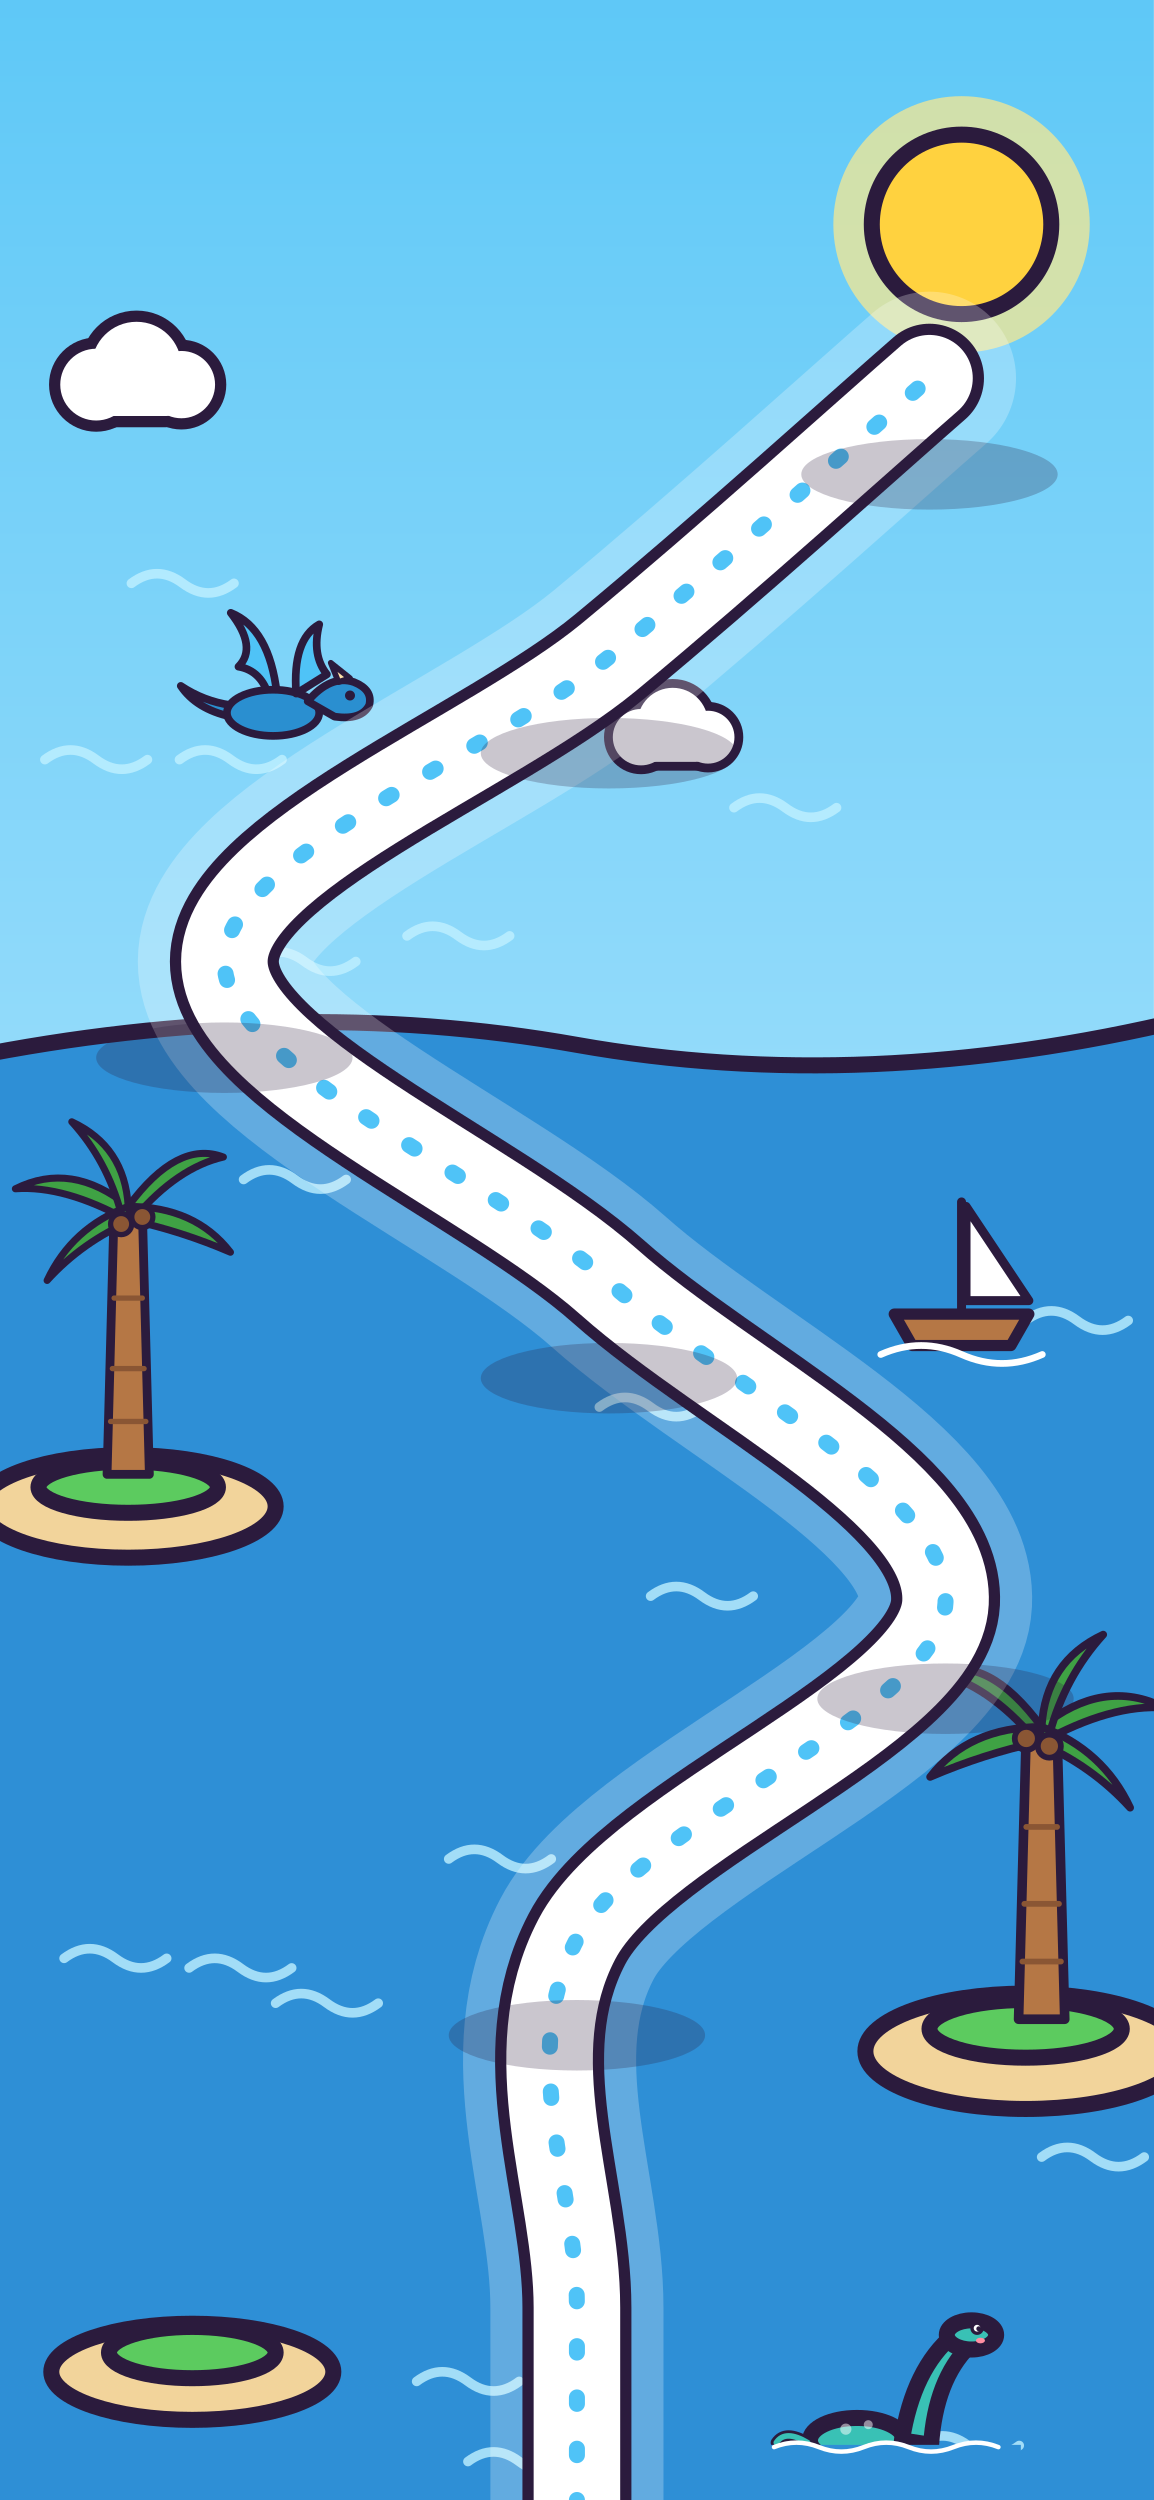
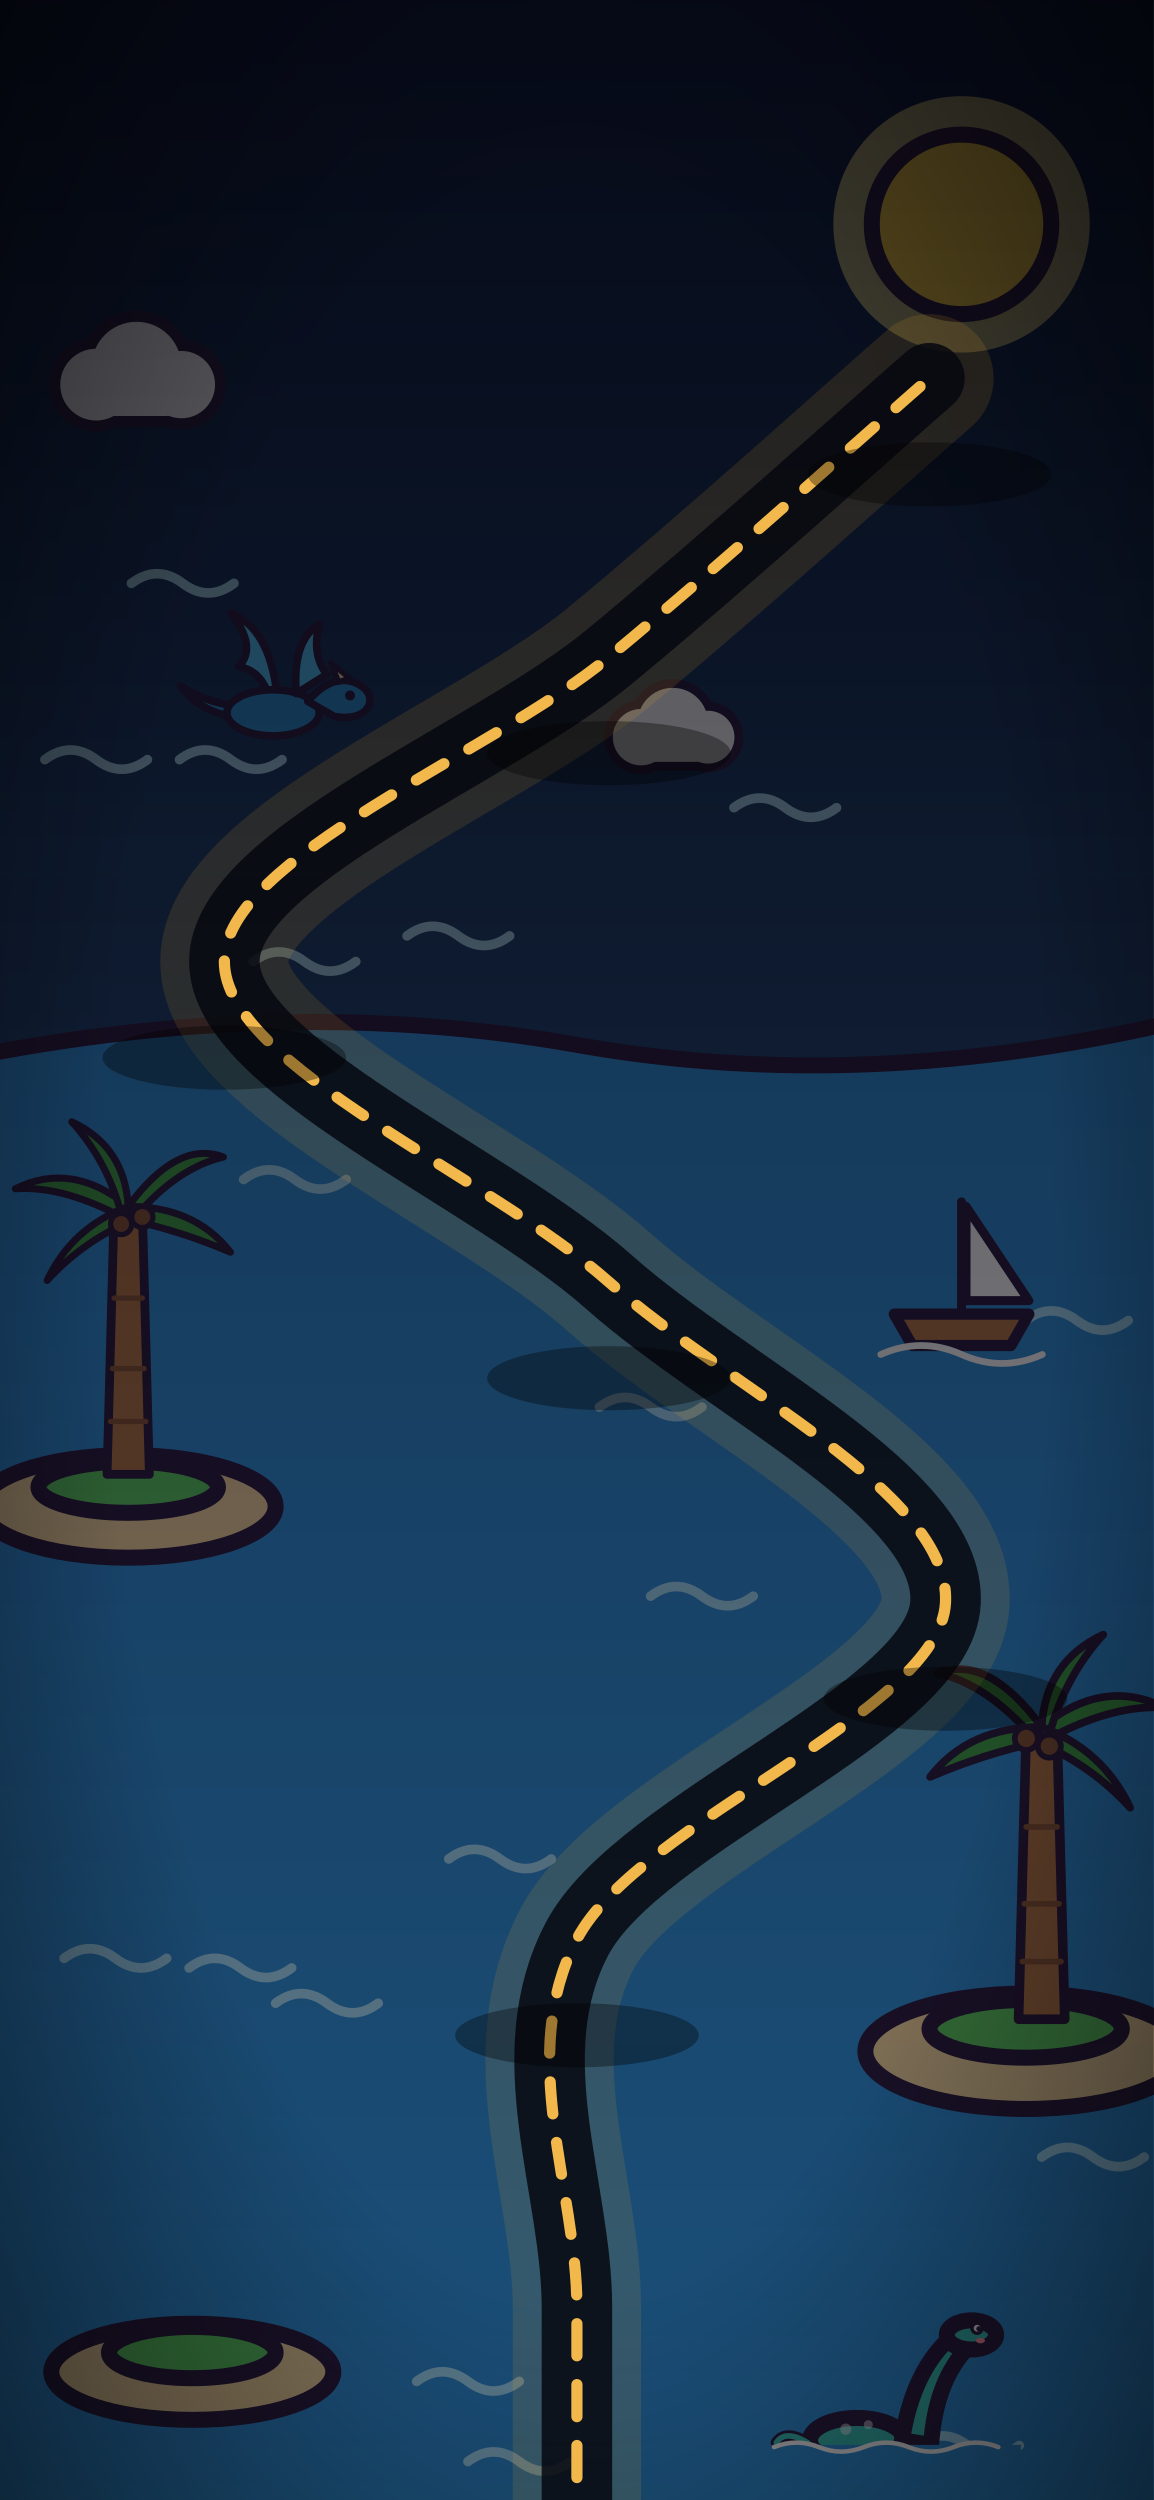
<svg xmlns="http://www.w3.org/2000/svg" viewBox="0 0 360 780" width="360" height="780">
  <defs>
    <linearGradient id="sky" x1="0" y1="0" x2="0" y2="1">
-       <stop offset="0" stop-color="#5EC8F7" />
-       <stop offset="1" stop-color="#D9F4FF" />
+       <stop offset="0" stop-color="#0A1A3A" />
+       <stop offset="1" stop-color="#3A7AB0" />
    </linearGradient>
    <g id="cloud">
      <circle cx="0" cy="0" r="16" />
      <circle cx="18" cy="-8" r="20" />
      <circle cx="38" cy="0" r="15" />
      <rect x="0" y="0" width="38" height="14" rx="7" />
    </g>
    <g id="bush">
      <circle cx="0" cy="0" r="18" />
      <circle cx="22" cy="-8" r="22" />
      <circle cx="46" cy="2" r="17" />
      <rect x="0" y="0" width="46" height="18" />
    </g>
  </defs>
  <rect width="360" height="780" fill="url(#sky)" />
  <g stroke="#2B1B3D" stroke-width="5" stroke-linejoin="round" stroke-linecap="round">
    <circle cx="300" cy="70" r="40" fill="#FFE98A" opacity="0.7" stroke="none" />
    <circle cx="300" cy="70" r="28" fill="#FFD23F" />
    <g transform="translate(30 120) scale(0.7)">
      <use href="#cloud" fill="#2B1B3D" stroke-width="10" />
      <use href="#cloud" fill="#FFFFFF" stroke="none" />
    </g>
    <g transform="translate(200 230) scale(0.55)">
      <use href="#cloud" fill="#2B1B3D" stroke-width="10" />
      <use href="#cloud" fill="#FFFFFF" stroke="none" />
    </g>
    <g transform="translate(90 220) scale(0.6 0.6)">
      <path d="M-30 6 Q-48 2 -56 -10 Q-44 -2 -30 0" fill="#2A8FD0" stroke-width="4" />
      <path d="M-6 -6 Q-10 -40 -30 -48 Q-16 -30 -26 -20 Q-14 -18 -10 -4 Z" fill="#4FC3F7" stroke-width="4" />
      <ellipse cx="-8" cy="4" rx="24" ry="12" fill="#2A8FD0" stroke-width="4" />
      <path d="M10 -2 Q22 -16 34 -12 Q44 -8 42 0 Q38 8 24 6 Z" fill="#2A8FD0" stroke-width="4" />
      <path d="M26 -12 L22 -22 L32 -14 Z" fill="#FFE0A8" stroke-width="3" />
      <circle cx="32" cy="-5" r="2.6" fill="#2B1B3D" stroke="none" />
      <path d="M4 -6 Q2 -34 16 -42 Q12 -26 20 -16 Z" fill="#4FC3F7" stroke-width="4" />
    </g>
    <path d="M-10 330 Q90 310 180 326 Q270 342 370 318 L370 790 L-10 790 Z" fill="#2E8FD6" />
    <path d="M14 237 q8 -6 16 0 q8 6 16 0" fill="none" stroke="#BFF0FF" stroke-width="3" opacity="0.8" />
    <path d="M140 580 q8 -6 16 0 q8 6 16 0" fill="none" stroke="#BFF0FF" stroke-width="3" opacity="0.8" />
    <path d="M56 237 q8 -6 16 0 q8 6 16 0" fill="none" stroke="#BFF0FF" stroke-width="3" opacity="0.8" />
    <path d="M86 625 q8 -6 16 0 q8 6 16 0" fill="none" stroke="#BFF0FF" stroke-width="3" opacity="0.8" />
    <path d="M59 614 q8 -6 16 0 q8 6 16 0" fill="none" stroke="#BFF0FF" stroke-width="3" opacity="0.8" />
    <path d="M229 252 q8 -6 16 0 q8 6 16 0" fill="none" stroke="#BFF0FF" stroke-width="3" opacity="0.8" />
    <path d="M187 439 q8 -6 16 0 q8 6 16 0" fill="none" stroke="#BFF0FF" stroke-width="3" opacity="0.8" />
    <path d="M146 768 q8 -6 16 0 q8 6 16 0" fill="none" stroke="#BFF0FF" stroke-width="3" opacity="0.8" />
    <path d="M41 182 q8 -6 16 0 q8 6 16 0" fill="none" stroke="#BFF0FF" stroke-width="3" opacity="0.8" />
    <path d="M320 412 q8 -6 16 0 q8 6 16 0" fill="none" stroke="#BFF0FF" stroke-width="3" opacity="0.8" />
    <path d="M76 368 q8 -6 16 0 q8 6 16 0" fill="none" stroke="#BFF0FF" stroke-width="3" opacity="0.8" />
    <path d="M130 743 q8 -6 16 0 q8 6 16 0" fill="none" stroke="#BFF0FF" stroke-width="3" opacity="0.8" />
    <path d="M79 300 q8 -6 16 0 q8 6 16 0" fill="none" stroke="#BFF0FF" stroke-width="3" opacity="0.8" />
    <path d="M203 498 q8 -6 16 0 q8 6 16 0" fill="none" stroke="#BFF0FF" stroke-width="3" opacity="0.8" />
    <path d="M325 673 q8 -6 16 0 q8 6 16 0" fill="none" stroke="#BFF0FF" stroke-width="3" opacity="0.8" />
    <path d="M127 292 q8 -6 16 0 q8 6 16 0" fill="none" stroke="#BFF0FF" stroke-width="3" opacity="0.8" />
    <path d="M286 763 q8 -6 16 0 q8 6 16 0" fill="none" stroke="#BFF0FF" stroke-width="3" opacity="0.8" />
    <path d="M20 611 q8 -6 16 0 q8 6 16 0" fill="none" stroke="#BFF0FF" stroke-width="3" opacity="0.8" />
    <ellipse cx="40" cy="470" rx="46" ry="16" fill="#F2D49B" />
    <ellipse cx="40" cy="464" rx="28" ry="8" fill="#5CCB5F" />
    <ellipse cx="320" cy="640" rx="50" ry="18" fill="#F2D49B" />
    <ellipse cx="320" cy="633" rx="30" ry="9" fill="#5CCB5F" />
    <ellipse cx="60" cy="740" rx="44" ry="15" fill="#F2D49B" />
    <ellipse cx="60" cy="734" rx="26" ry="8" fill="#5CCB5F" />
    <g transform="translate(-126.1 240.0) scale(0.55 0.55)">
      <path d="M290 400 L294 250 L310 250 L314 400 Z" fill="#B57745" />
      <path d="M294 300 L310 300 M293 340 L311 340 M292 370 L312 370" fill="none" stroke="#8A5634" stroke-width="3" />
      <path d="M302 248 Q270 222 238 238 Q266 236 302 256 Z" fill="#3FA244" stroke-width="4" />
      <path d="M302 248 Q300 214 270 200 Q290 222 298 252 Z" fill="#3FA244" stroke-width="4" />
      <path d="M302 248 Q330 210 356 220 Q330 226 306 254 Z" fill="#3FA244" stroke-width="4" />
      <path d="M302 248 Q340 248 360 274 Q332 262 304 256 Z" fill="#3FA244" stroke-width="4" />
      <path d="M302 248 Q270 260 256 290 Q276 268 304 256 Z" fill="#3FA244" stroke-width="4" />
      <circle cx="298" cy="258" r="6" fill="#8A5634" stroke-width="3" />
      <circle cx="310" cy="254" r="6" fill="#8A5634" stroke-width="3" />
    </g>
    <g transform="translate(506.2 390.0) scale(-0.6 0.6)">
      <path d="M290 400 L294 250 L310 250 L314 400 Z" fill="#B57745" />
      <path d="M294 300 L310 300 M293 340 L311 340 M292 370 L312 370" fill="none" stroke="#8A5634" stroke-width="3" />
      <path d="M302 248 Q270 222 238 238 Q266 236 302 256 Z" fill="#3FA244" stroke-width="4" />
      <path d="M302 248 Q300 214 270 200 Q290 222 298 252 Z" fill="#3FA244" stroke-width="4" />
      <path d="M302 248 Q330 210 356 220 Q330 226 306 254 Z" fill="#3FA244" stroke-width="4" />
      <path d="M302 248 Q340 248 360 274 Q332 262 304 256 Z" fill="#3FA244" stroke-width="4" />
      <path d="M302 248 Q270 260 256 290 Q276 268 304 256 Z" fill="#3FA244" stroke-width="4" />
      <circle cx="298" cy="258" r="6" fill="#8A5634" stroke-width="3" />
      <circle cx="310" cy="254" r="6" fill="#8A5634" stroke-width="3" />
    </g>
    <g transform="translate(300 410) scale(0.7)">
      <path d="M-30 0 L30 0 L22 14 L-22 14 Z" fill="#B57745" />
      <path d="M0 0 L0 -50" fill="none" stroke-width="4" />
      <path d="M2 -48 L30 -6 L2 -6 Z" fill="#FFFFFF" stroke-width="4" />
      <path d="M-36 18 Q-18 10 0 18 Q18 26 36 18" fill="none" stroke="#FFFFFF" stroke-width="3" />
    </g>
    <g transform="translate(280 760) scale(0.35)" stroke-width="14.3">
      <ellipse cx="-36" cy="4" rx="42" ry="20" fill="#39C1B5" />
      <path d="M-80 6 Q-100 -6 -108 6" fill="none" stroke="#2B1B3D" stroke-width="10" />
      <path d="M-80 6 Q-100 -6 -108 6" fill="none" stroke="#39C1B5" stroke-width="5" />
      <path d="M4 4 Q14 -60 50 -90 L64 -80 Q34 -50 30 8 Z" fill="#39C1B5" />
      <ellipse cx="66" cy="-90" rx="22" ry="13" fill="#39C1B5" />
      <circle cx="71" cy="-96" r="4.5" fill="#FFFFFF" stroke-width="3" />
      <circle cx="72.5" cy="-95.5" r="2.2" fill="#2B1B3D" stroke="none" />
      <path d="M76 -84 Q83 -84 88 -90" fill="none" stroke-width="3" />
      <ellipse cx="74" cy="-85" rx="4" ry="2.5" fill="#FF8FA3" stroke="none" />
      <circle cx="-46" cy="-6" r="5" fill="#FFFFFF" opacity="0.5" stroke="none" />
      <circle cx="-26" cy="-10" r="4" fill="#FFFFFF" opacity="0.5" stroke="none" />
      <rect x="-120" y="8" width="230" height="30" fill="#2E8FD6" stroke="none" />
      <path d="M-110 10 Q-90 2 -70 10 Q-50 18 -30 10 Q-10 2 10 10 Q30 18 50 10 Q70 2 90 10" fill="none" stroke="#FFFFFF" stroke-width="4" />
    </g>
-     <path d="M180 830 C180.0 811.7 180.0 757.5 180 720 C180.0 682.5 160.8 641.7 180 605 C199.2 568.3 293.3 534.2 295 500 C296.7 465.8 227.5 433.3 190 400 C152.5 366.7 70.0 332.5 70 300 C70.0 267.5 153.3 235.3 190 205 C226.7 174.7 273.3 132.5 290 118" fill="none" stroke="#FFFFFF" stroke-width="54" opacity=".25" />
-     <path d="M180 830 C180.0 811.7 180.0 757.5 180 720 C180.0 682.5 160.8 641.7 180 605 C199.2 568.3 293.3 534.2 295 500 C296.7 465.8 227.5 433.3 190 400 C152.5 366.7 70.0 332.5 70 300 C70.0 267.5 153.3 235.3 190 205 C226.7 174.7 273.3 132.5 290 118" fill="none" stroke="#2B1B3D" stroke-width="34" />
-     <path d="M180 830 C180.0 811.7 180.0 757.5 180 720 C180.0 682.5 160.8 641.7 180 605 C199.2 568.3 293.3 534.2 295 500 C296.7 465.8 227.5 433.3 190 400 C152.5 366.7 70.0 332.5 70 300 C70.0 267.5 153.3 235.3 190 205 C226.7 174.7 273.3 132.5 290 118" fill="none" stroke="#FFFFFF" stroke-width="27" />
-     <path d="M180 830 C180.0 811.7 180.0 757.5 180 720 C180.0 682.5 160.8 641.7 180 605 C199.2 568.3 293.3 534.2 295 500 C296.7 465.8 227.5 433.3 190 400 C152.5 366.7 70.0 332.5 70 300 C70.0 267.5 153.3 235.3 190 205 C226.7 174.7 273.3 132.5 290 118" fill="none" stroke="#4FC3F7" stroke-width="5" stroke-dasharray="2 14" />
-     <ellipse cx="180" cy="635" rx="40" ry="11" fill="#2B1B3D" opacity="0.25" stroke="none" />
-     <ellipse cx="295" cy="530" rx="40" ry="11" fill="#2B1B3D" opacity="0.25" stroke="none" />
-     <ellipse cx="190" cy="430" rx="40" ry="11" fill="#2B1B3D" opacity="0.25" stroke="none" />
-     <ellipse cx="70" cy="330" rx="40" ry="11" fill="#2B1B3D" opacity="0.25" stroke="none" />
-     <ellipse cx="190" cy="235" rx="40" ry="11" fill="#2B1B3D" opacity="0.25" stroke="none" />
-     <ellipse cx="290" cy="148" rx="40" ry="11" fill="#2B1B3D" opacity="0.25" stroke="none" />
+     <defs>
+       <linearGradient id="dusk" x1="0" y1="0" x2="0" y2="1">
+         <stop offset="0" stop-color="#05040C" stop-opacity=".72" />
+         <stop offset="1" stop-color="#05040C" stop-opacity=".45" />
+       </linearGradient>
+       <radialGradient id="vig" cx=".5" cy=".5" r=".75">
+         <stop offset=".55" stop-color="#000" stop-opacity="0" />
+         <stop offset="1" stop-color="#000" stop-opacity=".6" />
+       </radialGradient>
+     </defs>
+     <rect width="360" height="780" fill="url(#dusk)" stroke="none" />
+     <rect width="360" height="780" fill="url(#vig)" stroke="none" />
+     <path d="M180 830 C180.0 811.7 180.0 757.5 180 720 C180.0 682.5 160.8 641.7 180 605 C199.2 568.3 293.3 534.2 295 500 C296.7 465.8 227.5 433.3 190 400 C152.5 366.7 70.0 332.5 70 300 C70.0 267.5 153.3 235.3 190 205 C226.7 174.7 273.3 132.5 290 118" fill="none" stroke="#FFB020" stroke-width="40" opacity=".12" />
+     <path d="M180 830 C180.0 811.7 180.0 757.5 180 720 C180.0 682.5 160.8 641.7 180 605 C199.2 568.3 293.3 534.2 295 500 C296.7 465.8 227.5 433.3 190 400 C152.5 366.7 70.0 332.5 70 300 C70.0 267.5 153.3 235.3 190 205 C226.7 174.7 273.3 132.5 290 118" fill="none" stroke="#05070F" stroke-width="22" opacity=".85" />
+     <path d="M180 830 C180.0 811.7 180.0 757.5 180 720 C180.0 682.5 160.8 641.7 180 605 C199.2 568.3 293.3 534.2 295 500 C296.7 465.8 227.5 433.3 190 400 C152.5 366.7 70.0 332.5 70 300 C70.0 267.5 153.3 235.3 190 205 C226.7 174.7 273.3 132.5 290 118" fill="none" stroke="#F2B84B" stroke-width="3.5" stroke-dasharray="10 9" />
+     <ellipse cx="180" cy="635" rx="38" ry="10" fill="#000" opacity=".35" stroke="none" />
+     <ellipse cx="295" cy="530" rx="38" ry="10" fill="#000" opacity=".35" stroke="none" />
+     <ellipse cx="190" cy="430" rx="38" ry="10" fill="#000" opacity=".35" stroke="none" />
+     <ellipse cx="70" cy="330" rx="38" ry="10" fill="#000" opacity=".35" stroke="none" />
+     <ellipse cx="190" cy="235" rx="38" ry="10" fill="#000" opacity=".35" stroke="none" />
+     <ellipse cx="290" cy="148" rx="38" ry="10" fill="#000" opacity=".35" stroke="none" />
  </g>
</svg>
